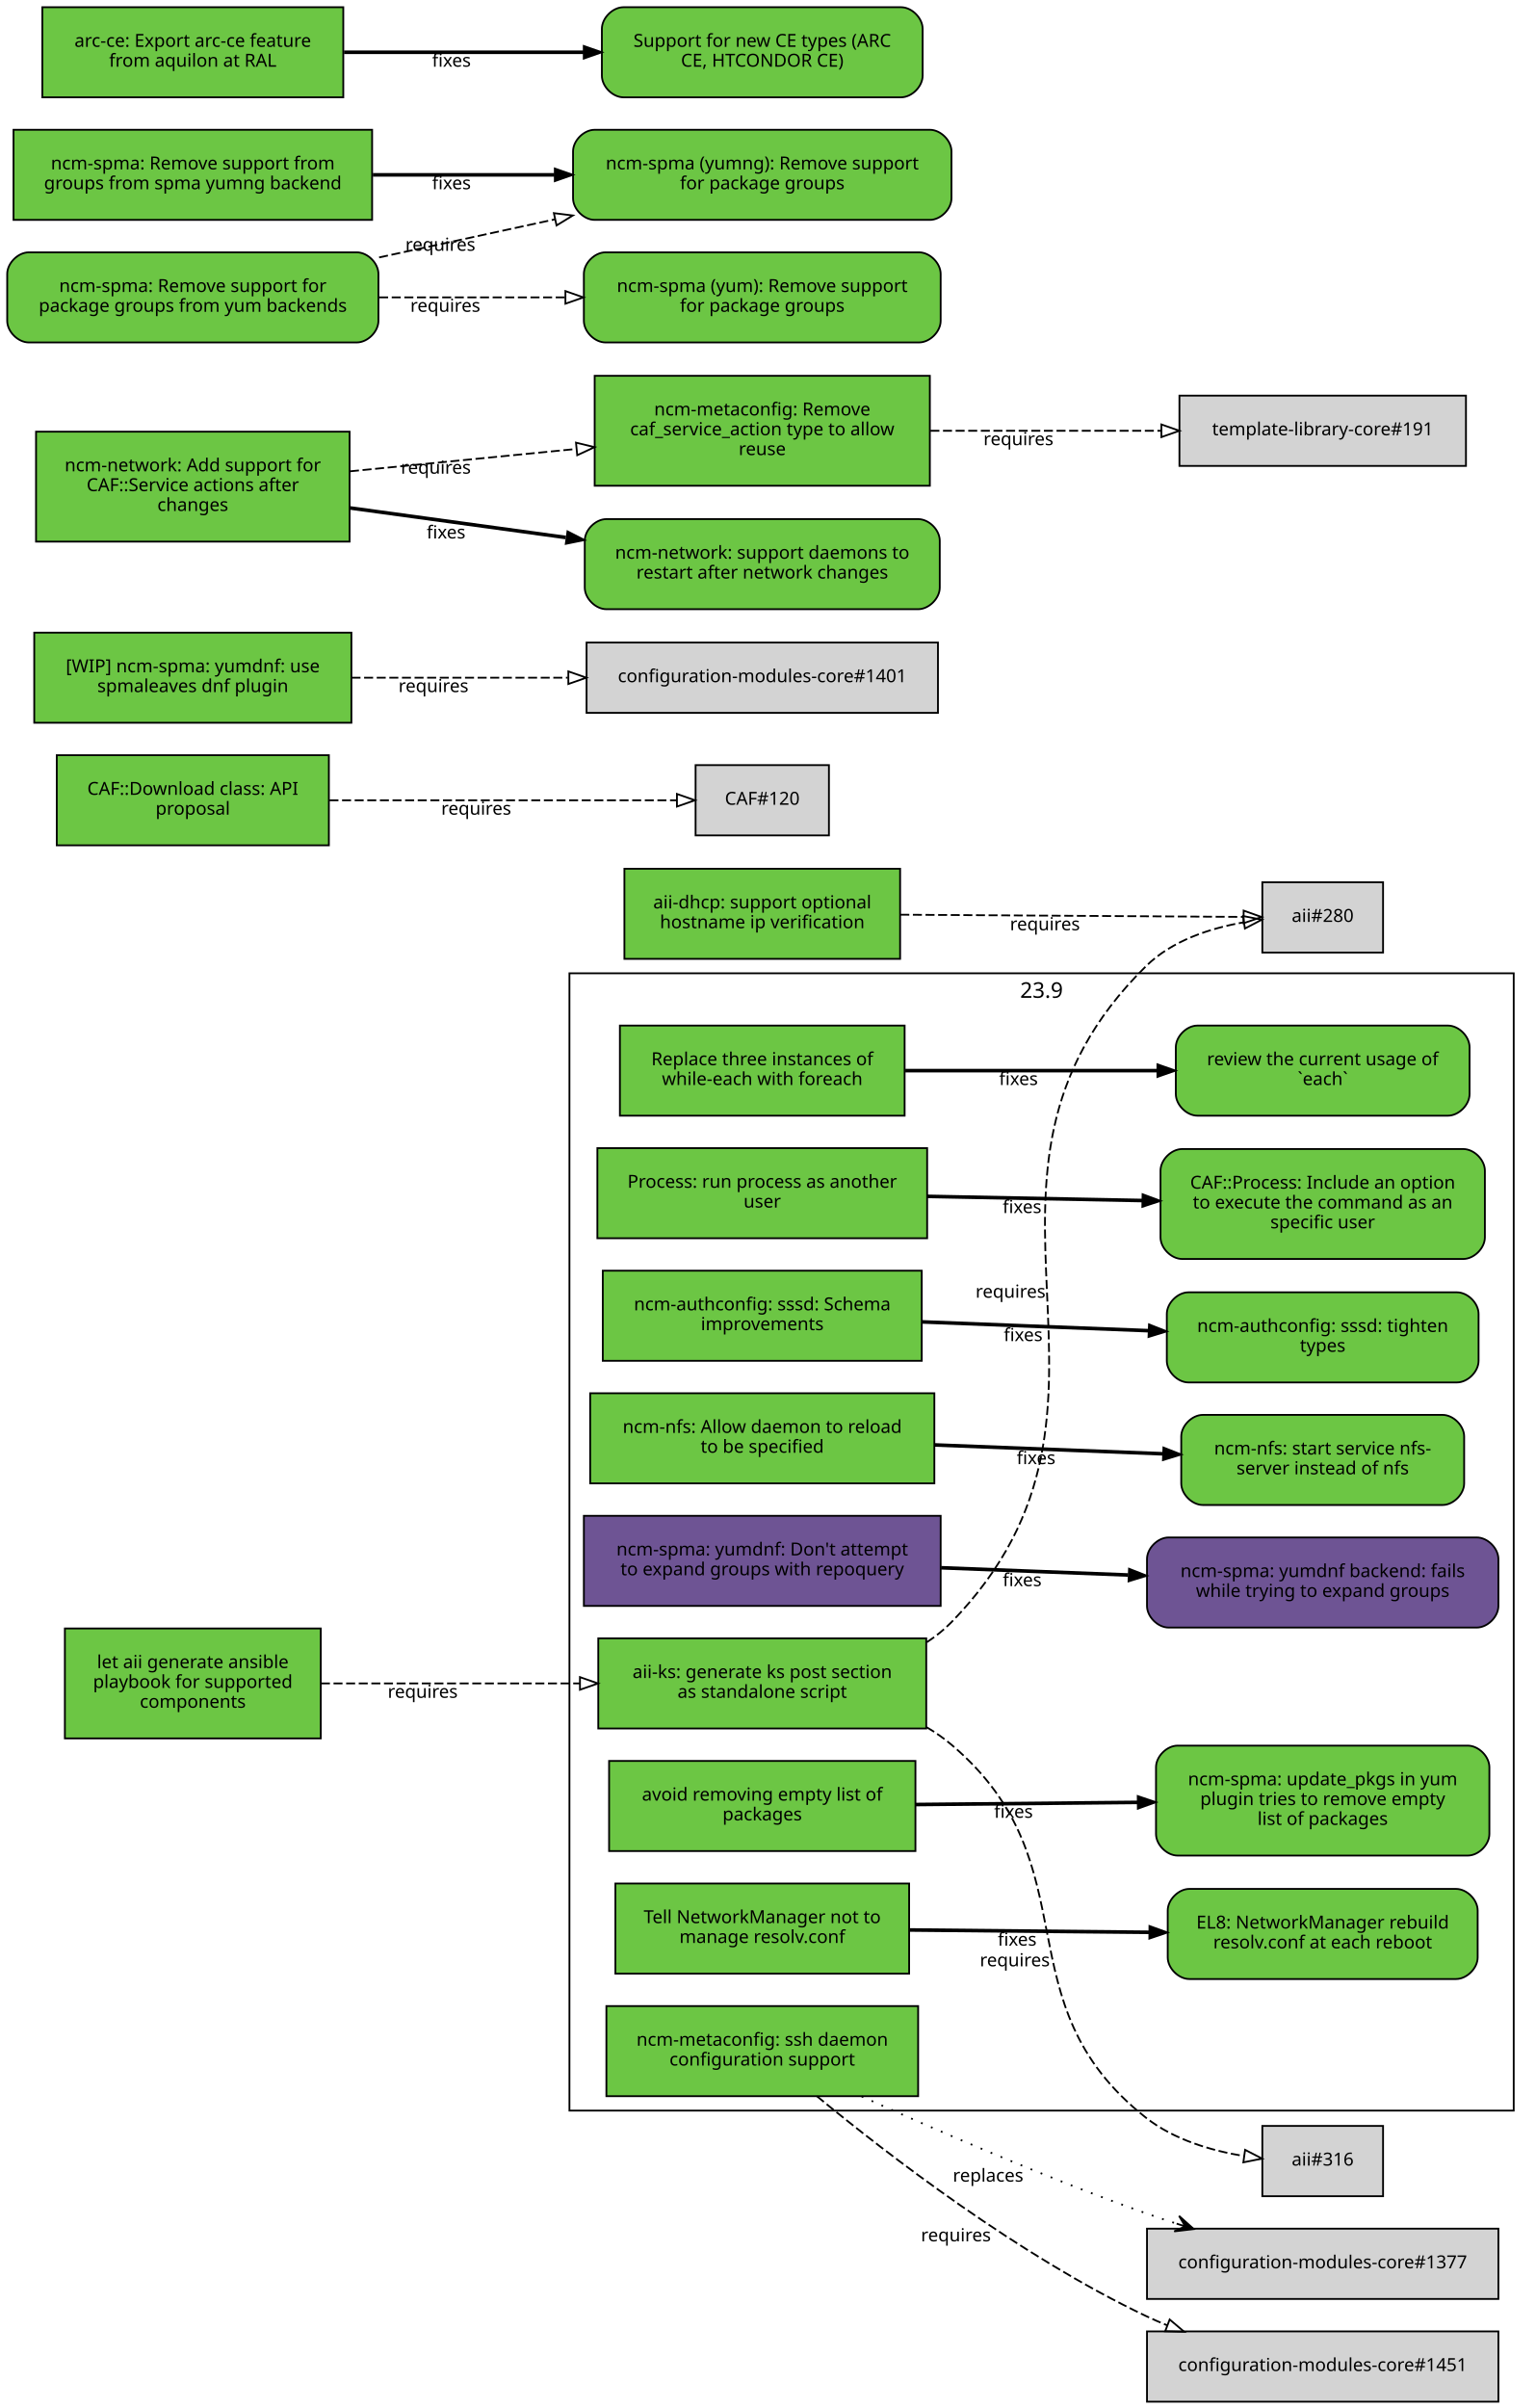
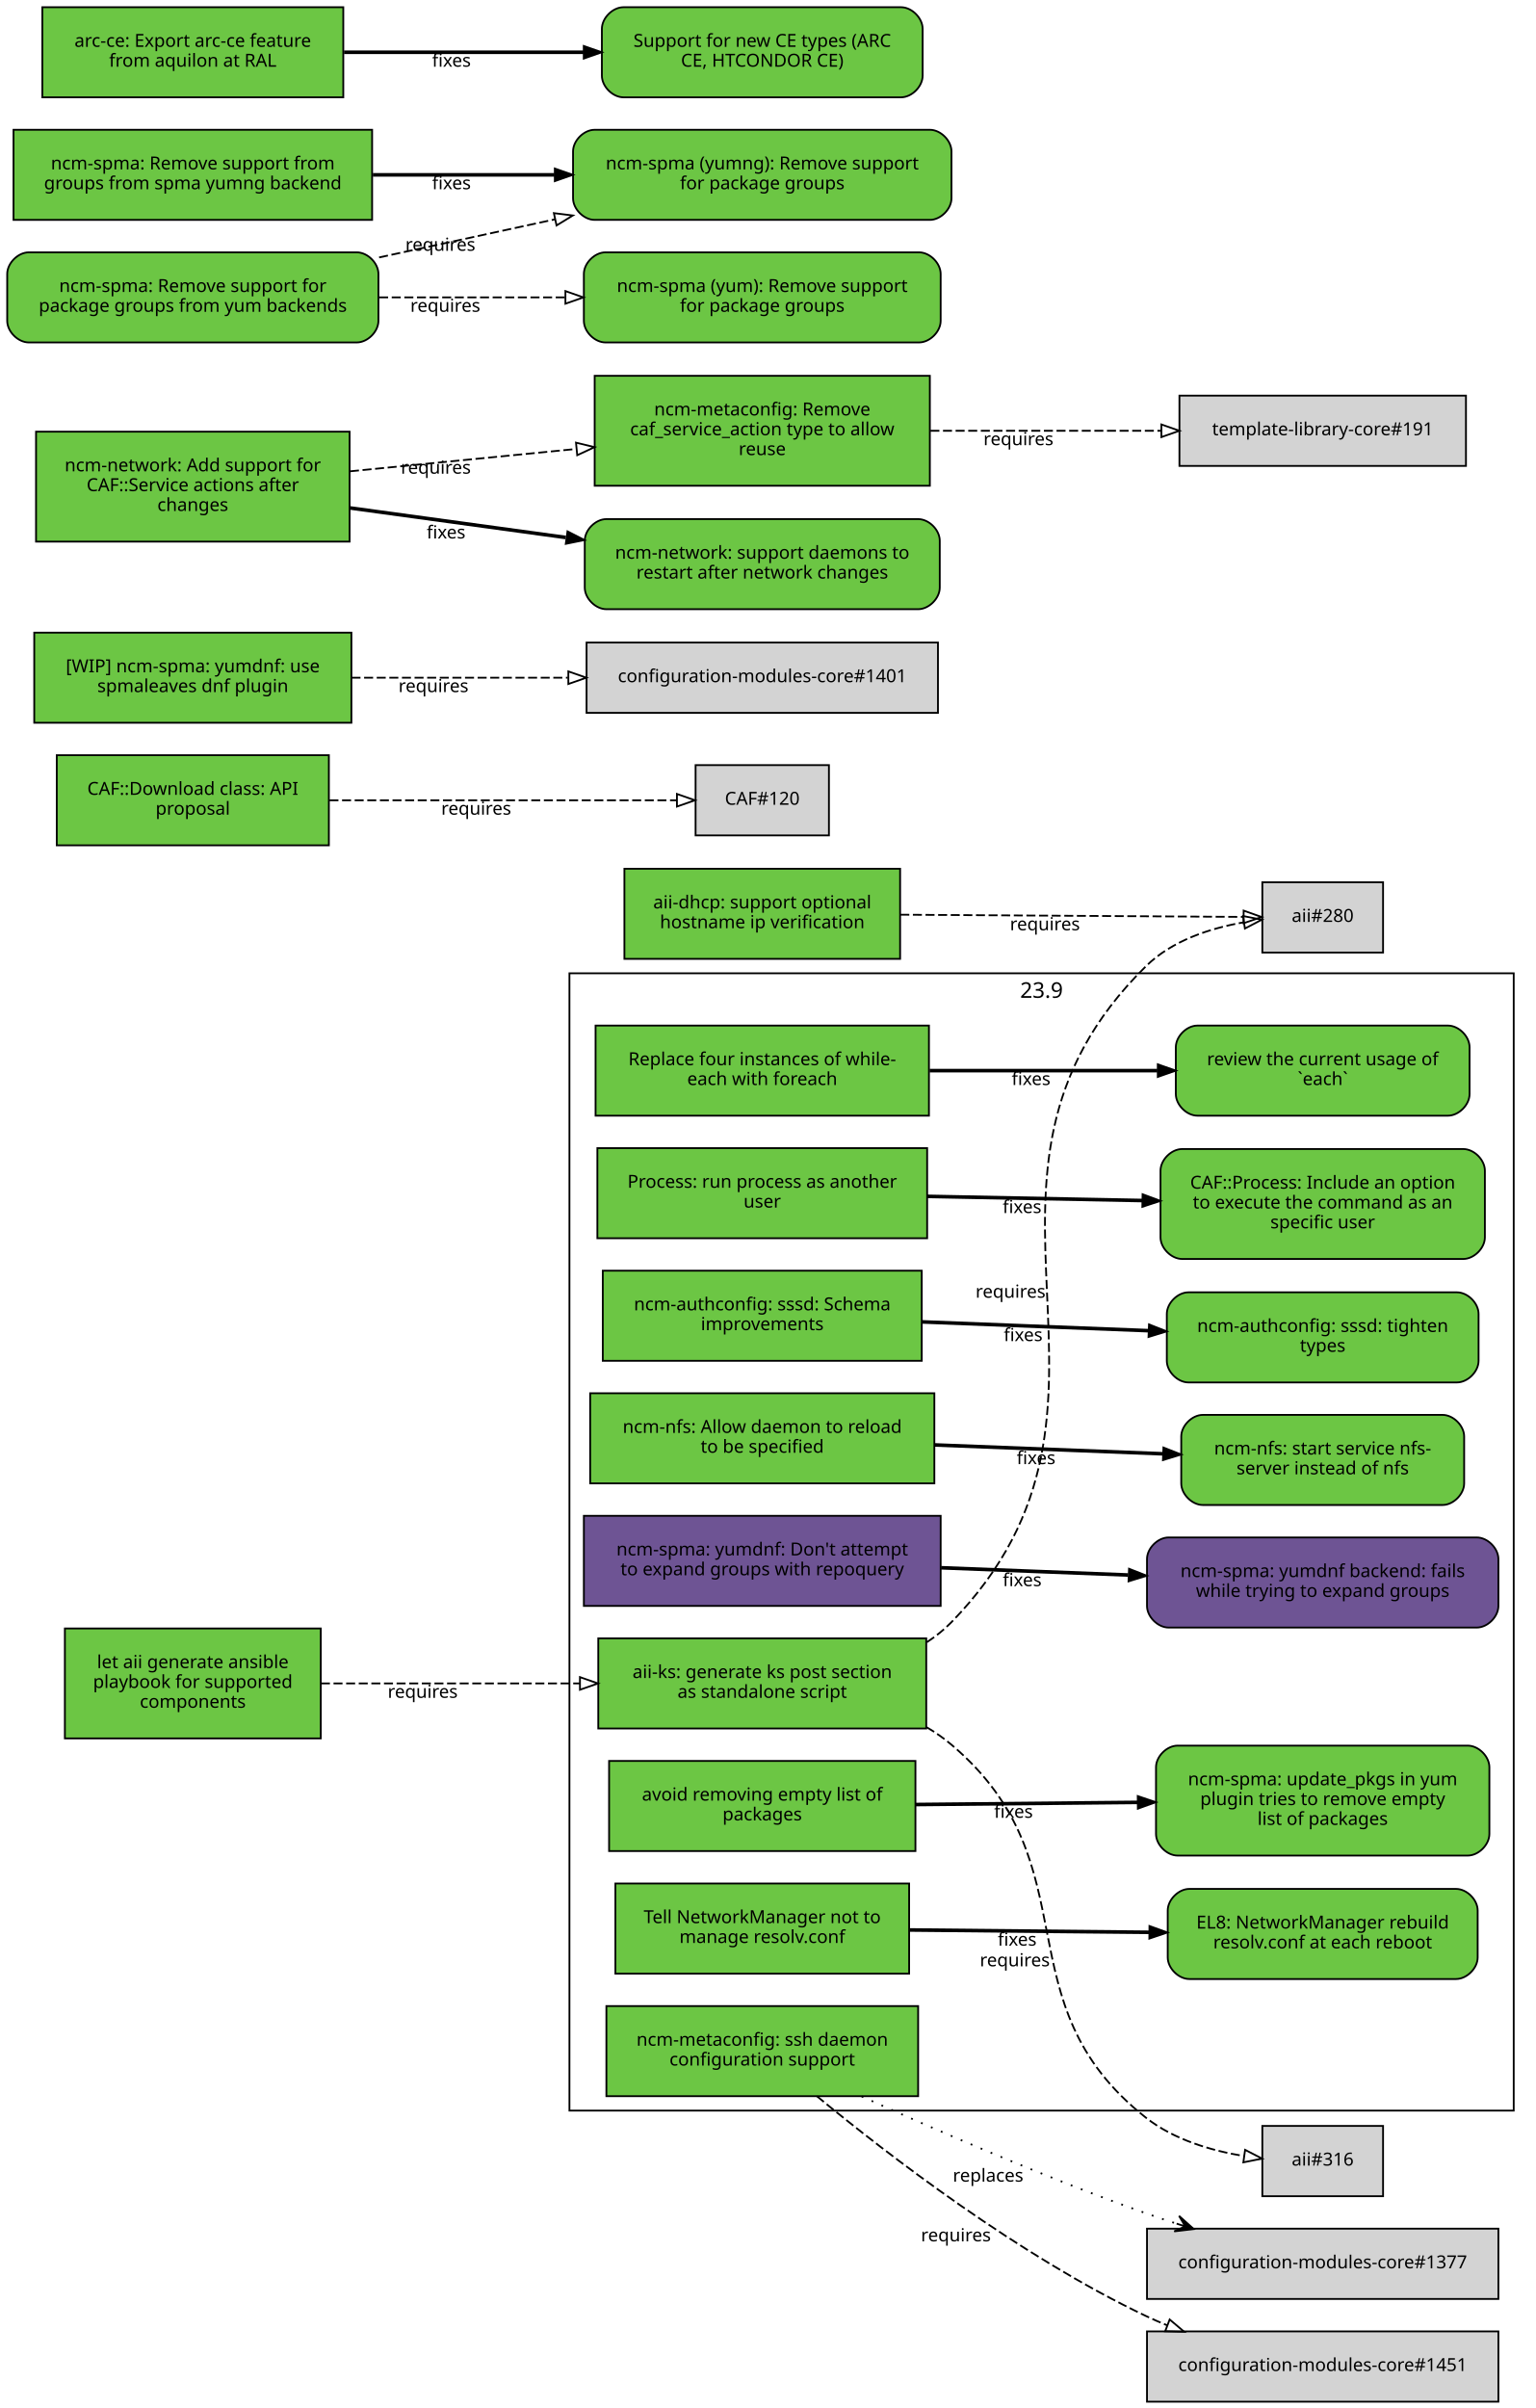
<svg xmlns="http://www.w3.org/2000/svg" xmlns:xlink="http://www.w3.org/1999/xlink" width="852pt" height="1336pt" viewBox="0.00 0.00 852.00 1336.00">
  <g id="graph0" class="graph" transform="scale(1 1) rotate(0) translate(4 1332)">
    <polygon fill="white" stroke="white" points="-4,5 -4,-1332 849,-1332 849,5 -4,5" />
    <g id="clust2" class="cluster">
      <polygon fill="none" stroke="black" points="312,-161 312,-792 836,-792 836,-161 312,-161" />
      <text text-anchor="middle" x="574" y="-778.4" font-family="Sans" font-size="12.00">23.9</text>
    </g>
    <g id="node1" class="node">
      <g id="a_node1">
        <a xlink:href="https://github.com/quattor/aii/pull/328" xlink:title="aii#328 (pull-request)" target="_parent">
          <polygon fill="#6cc644" stroke="black" points="510,-423 328,-423 328,-373 510,-373 510,-423" />
          <text text-anchor="middle" x="419" y="-401" font-family="Sans" font-size="10.00">aii-ks: generate ks post section</text>
          <text text-anchor="middle" x="419" y="-390" font-family="Sans" font-size="10.00">as standalone script</text>
        </a>
      </g>
    </g>
    <g id="node2" class="node">
      <polygon fill="lightgrey" stroke="black" points="763.5,-842.5 696.5,-842.5 696.5,-803.5 763.5,-803.5 763.5,-842.5" />
      <text text-anchor="middle" x="730" y="-820.5" font-family="Sans" font-size="10.00">aii#280</text>
    </g>
    <g id="edge1" class="edge">
      <path fill="none" stroke="black" stroke-dasharray="5,2" d="M510.278,-420.843C515.257,-424.082 519.894,-427.779 524,-432 641.669,-552.955 511.67,-677.692 632,-796 646.37,-810.128 667.468,-817.007 686.32,-820.301" />
      <polygon fill="none" stroke="black" points="685.814,-823.764 696.216,-821.751 686.829,-816.838 685.814,-823.764" />
      <text text-anchor="middle" x="556.778" y="-612.003" font-family="Sans" font-size="10.00">requires</text>
    </g>
    <g id="node3" class="node">
      <polygon fill="lightgrey" stroke="black" points="763.5,-152.5 696.5,-152.5 696.5,-113.5 763.5,-113.5 763.5,-152.5" />
      <text text-anchor="middle" x="730" y="-130.5" font-family="Sans" font-size="10.00">aii#316</text>
    </g>
    <g id="edge2" class="edge">
      <path fill="none" stroke="black" stroke-dasharray="5,2" d="M510.135,-373.758C515.054,-370.862 519.725,-367.623 524,-364 603.17,-296.917 550.421,-221.132 632,-157 647.348,-144.934 667.948,-138.839 686.216,-135.796" />
      <polygon fill="none" stroke="black" points="686.945,-139.228 696.359,-134.368 685.969,-132.296 686.945,-139.228" />
      <text text-anchor="middle" x="559.16" y="-241.05" font-family="Sans" font-size="10.00">requires</text>
    </g>
    <g id="node4" class="node">
      <g id="a_node4">
        <a xlink:href="https://github.com/quattor/aii/pull/331" xlink:title="aii#331 (pull-request)" target="_parent">
          <polygon fill="#6cc644" stroke="black" points="174,-428.5 32,-428.5 32,-367.5 174,-367.5 174,-428.5" />
          <text text-anchor="middle" x="103" y="-406.5" font-family="Sans" font-size="10.00">let aii generate ansible</text>
          <text text-anchor="middle" x="103" y="-395.5" font-family="Sans" font-size="10.00">playbook for supported</text>
          <text text-anchor="middle" x="103" y="-384.5" font-family="Sans" font-size="10.00">components</text>
        </a>
      </g>
    </g>
    <g id="edge3" class="edge">
      <path fill="none" stroke="black" stroke-dasharray="5,2" d="M174.077,-398C216.343,-398 270.883,-398 317.668,-398" />
      <polygon fill="none" stroke="black" points="317.834,-401.5 327.834,-398 317.834,-394.5 317.834,-401.5" />
      <text text-anchor="middle" x="230.574" y="-390" font-family="Sans" font-size="10.00">requires</text>
    </g>
    <g id="node5" class="node">
      <g id="a_node5">
        <a xlink:href="https://github.com/quattor/aii/pull/299" xlink:title="aii#299 (pull-request)" target="_parent">
          <polygon fill="#6cc644" stroke="black" points="495.5,-850 342.5,-850 342.5,-800 495.5,-800 495.5,-850" />
          <text text-anchor="middle" x="419" y="-828" font-family="Sans" font-size="10.00">aii-dhcp: support optional</text>
          <text text-anchor="middle" x="419" y="-817" font-family="Sans" font-size="10.00">hostname ip verification</text>
        </a>
      </g>
    </g>
    <g id="edge4" class="edge">
      <path fill="none" stroke="black" stroke-dasharray="5,2" d="M495.59,-824.511C555.348,-824.124 636.634,-823.598 685.823,-823.279" />
      <polygon fill="none" stroke="black" points="686.134,-826.778 696.111,-823.213 686.089,-819.778 686.134,-826.778" />
      <text text-anchor="middle" x="575.863" y="-815.862" font-family="Sans" font-size="10.00">requires</text>
    </g>
    <g id="node6" class="node">
      <g id="a_node6">
        <a xlink:href="https://github.com/quattor/CAF/pull/277" xlink:title="CAF#277 (pull-request)" target="_parent">
-           <polygon fill="#6cc644" stroke="black" points="498,-763 340,-763 340,-713 498,-713 498,-763" />
-           <text text-anchor="middle" x="419" y="-741" font-family="Sans" font-size="10.00">Replace three instances of</text>
-           <text text-anchor="middle" x="419" y="-730" font-family="Sans" font-size="10.00">while-each with foreach</text>
+           <polygon fill="#6cc644" stroke="black" points="511.5,-763 326.5,-763 326.5,-713 511.5,-713 511.5,-763" />
+           <text text-anchor="middle" x="419" y="-741" font-family="Sans" font-size="10.00">Replace four instances of while-</text>
+           <text text-anchor="middle" x="419" y="-730" font-family="Sans" font-size="10.00">each with foreach</text>
        </a>
      </g>
    </g>
    <g id="node7" class="node">
      <g id="a_node7">
        <a xlink:href="https://github.com/quattor/CAF/issues/109" xlink:title="CAF#109 (issue)" target="_parent">
          <path fill="#6cc644" stroke="black" d="M799.5,-763C799.5,-763 660.5,-763 660.5,-763 654.5,-763 648.5,-757 648.5,-751 648.5,-751 648.5,-725 648.5,-725 648.5,-719 654.5,-713 660.5,-713 660.5,-713 799.5,-713 799.5,-713 805.5,-713 811.5,-719 811.5,-725 811.5,-725 811.5,-751 811.5,-751 811.5,-757 805.5,-763 799.5,-763" />
          <text text-anchor="middle" x="730" y="-741" font-family="Sans" font-size="10.00">review the current usage of</text>
          <text text-anchor="middle" x="730" y="-730" font-family="Sans" font-size="10.00">`each`</text>
        </a>
      </g>
    </g>
    <g id="edge5" class="edge">
-       <path fill="none" stroke="black" stroke-width="2" d="M498.373,-738C540.921,-738 593.737,-738 638.086,-738" />
-       <polygon fill="black" stroke="black" points="638.286,-741.5 648.286,-738 638.286,-734.5 638.286,-741.5" />
-       <text text-anchor="middle" x="561.197" y="-730" font-family="Sans" font-size="10.00">fixes</text>
+       <path fill="none" stroke="black" stroke-width="2" d="M511.874,-738C551.805,-738 598.455,-738 638.258,-738" />
+       <polygon fill="black" stroke="black" points="638.488,-741.5 648.488,-738 638.488,-734.5 638.488,-741.5" />
+       <text text-anchor="middle" x="568.182" y="-730" font-family="Sans" font-size="10.00">fixes</text>
    </g>
    <g id="node8" class="node">
      <g id="a_node8">
        <a xlink:href="https://github.com/quattor/CAF/pull/257" xlink:title="CAF#257 (pull-request)" target="_parent">
          <polygon fill="#6cc644" stroke="black" points="510.5,-695 327.5,-695 327.5,-645 510.5,-645 510.5,-695" />
          <text text-anchor="middle" x="419" y="-673" font-family="Sans" font-size="10.00">Process: run process as another</text>
          <text text-anchor="middle" x="419" y="-662" font-family="Sans" font-size="10.00">user</text>
        </a>
      </g>
    </g>
    <g id="node9" class="node">
      <g id="a_node9">
        <a xlink:href="https://github.com/quattor/CAF/issues/253" xlink:title="CAF#253 (issue)" target="_parent">
          <path fill="#6cc644" stroke="black" d="M808,-694.5C808,-694.5 652,-694.5 652,-694.5 646,-694.5 640,-688.5 640,-682.5 640,-682.5 640,-645.5 640,-645.5 640,-639.5 646,-633.5 652,-633.5 652,-633.5 808,-633.5 808,-633.5 814,-633.5 820,-639.5 820,-645.5 820,-645.5 820,-682.5 820,-682.5 820,-688.5 814,-694.5 808,-694.5" />
          <text text-anchor="middle" x="730" y="-672.5" font-family="Sans" font-size="10.00">CAF::Process: Include an option</text>
          <text text-anchor="middle" x="730" y="-661.5" font-family="Sans" font-size="10.00">to execute the command as an</text>
          <text text-anchor="middle" x="730" y="-650.5" font-family="Sans" font-size="10.00">specific user</text>
        </a>
      </g>
    </g>
    <g id="edge6" class="edge">
      <path fill="none" stroke="black" stroke-width="2" d="M510.622,-668.24C548.057,-667.513 591.565,-666.669 629.848,-665.925" />
      <polygon fill="black" stroke="black" points="630.048,-669.422 639.978,-665.729 629.912,-662.423 630.048,-669.422" />
      <text text-anchor="middle" x="563.163" y="-658.987" font-family="Sans" font-size="10.00">fixes</text>
    </g>
    <g id="node10" class="node">
      <g id="a_node10">
        <a xlink:href="https://github.com/quattor/CAF/pull/110" xlink:title="CAF#110 (pull-request)" target="_parent">
          <polygon fill="#6cc644" stroke="black" points="178.5,-913 27.5,-913 27.5,-863 178.5,-863 178.5,-913" />
          <text text-anchor="middle" x="103" y="-891" font-family="Sans" font-size="10.00">CAF::Download class: API</text>
          <text text-anchor="middle" x="103" y="-880" font-family="Sans" font-size="10.00">proposal</text>
        </a>
      </g>
    </g>
    <g id="node11" class="node">
      <polygon fill="lightgrey" stroke="black" points="456,-907.5 382,-907.5 382,-868.5 456,-868.5 456,-907.5" />
      <text text-anchor="middle" x="419" y="-885.5" font-family="Sans" font-size="10.00">CAF#120</text>
    </g>
    <g id="edge7" class="edge">
      <path fill="none" stroke="black" stroke-dasharray="5,2" d="M178.812,-888C238.718,-888 320.856,-888 371.623,-888" />
      <polygon fill="none" stroke="black" points="371.651,-891.5 381.651,-888 371.651,-884.5 371.651,-891.5" />
      <text text-anchor="middle" x="260.255" y="-880" font-family="Sans" font-size="10.00">requires</text>
    </g>
    <g id="node12" class="node">
      <g id="a_node12">
        <a xlink:href="https://github.com/quattor/configuration-modules-core/pull/1622" xlink:title="configuration-modules-core#1622 (pull-request)" target="_parent">
          <polygon fill="#6cc644" stroke="black" points="507.5,-627 330.5,-627 330.5,-577 507.5,-577 507.5,-627" />
          <text text-anchor="middle" x="419" y="-605" font-family="Sans" font-size="10.00">ncm-authconfig: sssd: Schema</text>
          <text text-anchor="middle" x="419" y="-594" font-family="Sans" font-size="10.00">improvements</text>
        </a>
      </g>
    </g>
    <g id="node13" class="node">
      <g id="a_node13">
        <a xlink:href="https://github.com/quattor/configuration-modules-core/issues/1471" xlink:title="configuration-modules-core#1471 (issue)" target="_parent">
          <path fill="#6cc644" stroke="black" d="M804.5,-615C804.5,-615 655.5,-615 655.5,-615 649.5,-615 643.5,-609 643.5,-603 643.5,-603 643.5,-577 643.5,-577 643.5,-571 649.5,-565 655.5,-565 655.5,-565 804.5,-565 804.5,-565 810.5,-565 816.5,-571 816.5,-577 816.5,-577 816.5,-603 816.5,-603 816.5,-609 810.5,-615 804.5,-615" />
          <text text-anchor="middle" x="730" y="-593" font-family="Sans" font-size="10.00">ncm-authconfig: sssd: tighten</text>
          <text text-anchor="middle" x="730" y="-582" font-family="Sans" font-size="10.00">types</text>
        </a>
      </g>
    </g>
    <g id="edge8" class="edge">
      <path fill="none" stroke="black" stroke-width="2" d="M507.72,-598.593C546.95,-597.07 593.293,-595.27 633.406,-593.712" />
      <polygon fill="black" stroke="black" points="633.605,-597.207 643.462,-593.322 633.333,-590.213 633.605,-597.207" />
      <text text-anchor="middle" x="563.777" y="-587.95" font-family="Sans" font-size="10.00">fixes</text>
    </g>
    <g id="node14" class="node">
      <g id="a_node14">
        <a xlink:href="https://github.com/quattor/configuration-modules-core/pull/1621" xlink:title="configuration-modules-core#1621 (pull-request)" target="_parent">
          <polygon fill="#6cc644" stroke="black" points="514.5,-559 323.5,-559 323.5,-509 514.5,-509 514.5,-559" />
          <text text-anchor="middle" x="419" y="-537" font-family="Sans" font-size="10.00">ncm-nfs: Allow daemon to reload</text>
          <text text-anchor="middle" x="419" y="-526" font-family="Sans" font-size="10.00">to be specified</text>
        </a>
      </g>
    </g>
    <g id="node15" class="node">
      <g id="a_node15">
        <a xlink:href="https://github.com/quattor/configuration-modules-core/issues/1618" xlink:title="configuration-modules-core#1618 (issue)" target="_parent">
          <path fill="#6cc644" stroke="black" d="M796.5,-547C796.5,-547 663.5,-547 663.5,-547 657.5,-547 651.5,-541 651.5,-535 651.5,-535 651.5,-509 651.5,-509 651.5,-503 657.5,-497 663.5,-497 663.5,-497 796.5,-497 796.5,-497 802.5,-497 808.5,-503 808.5,-509 808.5,-509 808.5,-535 808.5,-535 808.5,-541 802.5,-547 796.5,-547" />
          <text text-anchor="middle" x="730" y="-525" font-family="Sans" font-size="10.00">ncm-nfs: start service nfs-</text>
          <text text-anchor="middle" x="730" y="-514" font-family="Sans" font-size="10.00">server instead of nfs</text>
        </a>
      </g>
    </g>
    <g id="edge9" class="edge">
      <path fill="none" stroke="black" stroke-width="2" d="M514.81,-530.318C555.12,-528.753 601.837,-526.938 641.334,-525.404" />
      <polygon fill="black" stroke="black" points="641.619,-528.896 651.476,-525.011 641.347,-521.901 641.619,-528.896" />
      <text text-anchor="middle" x="570.943" y="-519.672" font-family="Sans" font-size="10.00">fixes</text>
    </g>
    <g id="node16" class="node">
      <g id="a_node16">
        <a xlink:href="https://github.com/quattor/configuration-modules-core/pull/1620" xlink:title="configuration-modules-core#1620 (pull-request)" target="_parent">
          <polygon fill="#6e5494" stroke="black" points="518,-491 320,-491 320,-441 518,-441 518,-491" />
          <text text-anchor="middle" x="419" y="-469" font-family="Sans" font-size="10.00">ncm-spma: yumdnf: Don't attempt</text>
          <text text-anchor="middle" x="419" y="-458" font-family="Sans" font-size="10.00">to expand groups with repoquery</text>
        </a>
      </g>
    </g>
    <g id="node17" class="node">
      <g id="a_node17">
        <a xlink:href="https://github.com/quattor/configuration-modules-core/issues/1524" xlink:title="configuration-modules-core#1524 (issue)" target="_parent">
          <path fill="#6e5494" stroke="black" d="M815.5,-479C815.5,-479 644.5,-479 644.5,-479 638.5,-479 632.5,-473 632.5,-467 632.5,-467 632.5,-441 632.5,-441 632.5,-435 638.5,-429 644.5,-429 644.5,-429 815.5,-429 815.5,-429 821.5,-429 827.5,-435 827.5,-441 827.5,-441 827.5,-467 827.5,-467 827.5,-473 821.5,-479 815.5,-479" />
          <text text-anchor="middle" x="730" y="-457" font-family="Sans" font-size="10.00">ncm-spma: yumdnf backend: fails</text>
          <text text-anchor="middle" x="730" y="-446" font-family="Sans" font-size="10.00">while trying to expand groups</text>
        </a>
      </g>
    </g>
    <g id="edge10" class="edge">
      <path fill="none" stroke="black" stroke-width="2" d="M518.194,-462.187C551.265,-460.902 588.324,-459.463 622.037,-458.154" />
      <polygon fill="black" stroke="black" points="622.527,-461.638 632.384,-457.752 622.255,-454.643 622.527,-461.638" />
      <text text-anchor="middle" x="563.243" y="-451.971" font-family="Sans" font-size="10.00">fixes</text>
    </g>
    <g id="node18" class="node">
      <g id="a_node18">
        <a xlink:href="https://github.com/quattor/configuration-modules-core/pull/1554" xlink:title="configuration-modules-core#1554 (pull-request)" target="_parent">
          <polygon fill="#6cc644" stroke="black" points="504,-355 334,-355 334,-305 504,-305 504,-355" />
          <text text-anchor="middle" x="419" y="-333" font-family="Sans" font-size="10.00">avoid removing empty list of</text>
          <text text-anchor="middle" x="419" y="-322" font-family="Sans" font-size="10.00">packages</text>
        </a>
      </g>
    </g>
    <g id="node19" class="node">
      <g id="a_node19">
        <a xlink:href="https://github.com/quattor/configuration-modules-core/issues/1553" xlink:title="configuration-modules-core#1553 (issue)" target="_parent">
          <path fill="#6cc644" stroke="black" d="M810.5,-363.5C810.5,-363.5 649.5,-363.5 649.5,-363.5 643.5,-363.5 637.5,-357.5 637.5,-351.5 637.5,-351.5 637.5,-314.5 637.5,-314.5 637.5,-308.5 643.5,-302.5 649.5,-302.5 649.5,-302.5 810.5,-302.5 810.5,-302.5 816.5,-302.5 822.5,-308.5 822.5,-314.5 822.5,-314.5 822.5,-351.5 822.5,-351.5 822.5,-357.5 816.5,-363.5 810.5,-363.5" />
          <text text-anchor="middle" x="730" y="-341.5" font-family="Sans" font-size="10.00">ncm-spma: update_pkgs in yum</text>
          <text text-anchor="middle" x="730" y="-330.5" font-family="Sans" font-size="10.00">plugin tries to remove empty</text>
          <text text-anchor="middle" x="730" y="-319.5" font-family="Sans" font-size="10.00">list of packages</text>
        </a>
      </g>
    </g>
    <g id="edge11" class="edge">
      <path fill="none" stroke="black" stroke-width="2" d="M504.027,-330.816C542.085,-331.185 587.403,-331.625 627.358,-332.013" />
      <polygon fill="black" stroke="black" points="627.36,-335.513 637.393,-332.111 627.428,-328.514 627.36,-335.513" />
      <text text-anchor="middle" x="558.42" y="-323.46" font-family="Sans" font-size="10.00">fixes</text>
    </g>
    <g id="node20" class="node">
      <g id="a_node20">
        <a xlink:href="https://github.com/quattor/configuration-modules-core/pull/1452" xlink:title="configuration-modules-core#1452 (pull-request)" target="_parent">
          <polygon fill="#6cc644" stroke="black" points="505.5,-219 332.5,-219 332.5,-169 505.5,-169 505.5,-219" />
          <text text-anchor="middle" x="419" y="-197" font-family="Sans" font-size="10.00">ncm-metaconfig: ssh daemon</text>
          <text text-anchor="middle" x="419" y="-186" font-family="Sans" font-size="10.00">configuration support</text>
        </a>
      </g>
    </g>
    <g id="node21" class="node">
      <polygon fill="lightgrey" stroke="black" points="827.5,-95.5 632.5,-95.5 632.5,-56.5 827.5,-56.5 827.5,-95.5" />
      <text text-anchor="middle" x="730" y="-73.5" font-family="Sans" font-size="10.00">configuration-modules-core#1377</text>
    </g>
    <g id="edge12" class="edge">
      <path fill="none" stroke="black" stroke-dasharray="1,5" d="M474.192,-168.856C516.608,-149.699 577.365,-123.403 632,-104 637.449,-102.065 643.105,-100.163 648.824,-98.319" />
      <polygon fill="black" stroke="black" points="658.482,-95.273 650.298,-102.573 653.713,-96.777 648.945,-98.281 648.945,-98.281 648.945,-98.281 653.713,-96.777 647.591,-93.989 658.482,-95.273 658.482,-95.273" />
      <text text-anchor="middle" x="544.326" y="-121.588" font-family="Sans" font-size="10.00">replaces</text>
    </g>
    <g id="node22" class="node">
      <polygon fill="lightgrey" stroke="black" points="827.5,-38.5 632.5,-38.5 632.5,0.5 827.5,0.5 827.5,-38.5" />
      <text text-anchor="middle" x="730" y="-16.5" font-family="Sans" font-size="10.00">configuration-modules-core#1451</text>
    </g>
    <g id="edge13" class="edge">
      <path fill="none" stroke="black" stroke-dasharray="5,2" d="M449.316,-168.99C488.552,-136.661 561.411,-80.547 632,-47 635.785,-45.201 639.708,-43.495 643.712,-41.878" />
      <polygon fill="none" stroke="black" points="645.076,-45.104 653.172,-38.269 642.581,-38.563 645.076,-45.104" />
      <text text-anchor="middle" x="526.474" y="-88.47" font-family="Sans" font-size="10.00">requires</text>
    </g>
    <g id="node23" class="node">
      <g id="a_node23">
        <a xlink:href="https://github.com/quattor/configuration-modules-core/pull/1507" xlink:title="configuration-modules-core#1507 (pull-request)" target="_parent">
          <polygon fill="#6cc644" stroke="black" points="191,-981 15,-981 15,-931 191,-931 191,-981" />
          <text text-anchor="middle" x="103" y="-959" font-family="Sans" font-size="10.00">[WIP] ncm-spma: yumdnf: use</text>
          <text text-anchor="middle" x="103" y="-948" font-family="Sans" font-size="10.00">spmaleaves dnf plugin</text>
        </a>
      </g>
    </g>
    <g id="node24" class="node">
      <polygon fill="lightgrey" stroke="black" points="516.5,-975.5 321.5,-975.5 321.5,-936.5 516.5,-936.5 516.5,-975.5" />
      <text text-anchor="middle" x="419" y="-953.5" font-family="Sans" font-size="10.00">configuration-modules-core#1401</text>
    </g>
    <g id="edge14" class="edge">
      <path fill="none" stroke="black" stroke-dasharray="5,2" d="M191.05,-956C228.203,-956 271.927,-956 311.027,-956" />
      <polygon fill="none" stroke="black" points="311.391,-959.5 321.391,-956 311.391,-952.5 311.391,-959.5" />
      <text text-anchor="middle" x="236.549" y="-948" font-family="Sans" font-size="10.00">requires</text>
    </g>
    <g id="node25" class="node">
      <g id="a_node25">
        <a xlink:href="https://github.com/quattor/configuration-modules-core/pull/1336" xlink:title="configuration-modules-core#1336 (pull-request)" target="_parent">
          <polygon fill="#6cc644" stroke="black" points="190,-1092.5 16,-1092.5 16,-1031.5 190,-1031.5 190,-1092.5" />
          <text text-anchor="middle" x="103" y="-1070.5" font-family="Sans" font-size="10.00">ncm-network: Add support for</text>
          <text text-anchor="middle" x="103" y="-1059.5" font-family="Sans" font-size="10.00">CAF::Service actions after</text>
          <text text-anchor="middle" x="103" y="-1048.5" font-family="Sans" font-size="10.00">changes</text>
        </a>
      </g>
    </g>
    <g id="node26" class="node">
      <g id="a_node26">
        <a xlink:href="https://github.com/quattor/configuration-modules-core/pull/1335" xlink:title="configuration-modules-core#1335 (pull-request)" target="_parent">
          <polygon fill="#6cc644" stroke="black" points="512,-1123.5 326,-1123.5 326,-1062.5 512,-1062.5 512,-1123.5" />
          <text text-anchor="middle" x="419" y="-1101.5" font-family="Sans" font-size="10.00">ncm-metaconfig: Remove</text>
          <text text-anchor="middle" x="419" y="-1090.5" font-family="Sans" font-size="10.00">caf_service_action type to allow</text>
          <text text-anchor="middle" x="419" y="-1079.5" font-family="Sans" font-size="10.00">reuse</text>
        </a>
      </g>
    </g>
    <g id="edge15" class="edge">
      <path fill="none" stroke="black" stroke-dasharray="5,2" d="M190.217,-1070.51C229.047,-1074.35 275.184,-1078.9 315.746,-1082.9" />
      <polygon fill="none" stroke="black" points="315.636,-1086.41 325.931,-1083.91 316.323,-1079.44 315.636,-1086.41" />
      <text text-anchor="middle" x="237.868" y="-1069.19" font-family="Sans" font-size="10.00">requires</text>
    </g>
    <g id="node27" class="node">
      <g id="a_node27">
        <a xlink:href="https://github.com/quattor/configuration-modules-core/issues/1071" xlink:title="configuration-modules-core#1071 (issue)" target="_parent">
          <path fill="#6cc644" stroke="black" d="M505.5,-1044C505.5,-1044 332.5,-1044 332.5,-1044 326.5,-1044 320.5,-1038 320.5,-1032 320.5,-1032 320.5,-1006 320.5,-1006 320.5,-1000 326.5,-994 332.5,-994 332.5,-994 505.5,-994 505.5,-994 511.5,-994 517.5,-1000 517.5,-1006 517.5,-1006 517.5,-1032 517.5,-1032 517.5,-1038 511.5,-1044 505.5,-1044" />
          <text text-anchor="middle" x="419" y="-1022" font-family="Sans" font-size="10.00">ncm-network: support daemons to</text>
          <text text-anchor="middle" x="419" y="-1011" font-family="Sans" font-size="10.00">restart after network changes</text>
        </a>
      </g>
    </g>
    <g id="edge16" class="edge">
      <path fill="none" stroke="black" stroke-width="2" d="M190.217,-1050.19C227.216,-1045.13 270.848,-1039.15 309.972,-1033.79" />
      <polygon fill="black" stroke="black" points="310.912,-1037.2 320.344,-1032.37 309.962,-1030.26 310.912,-1037.2" />
      <text text-anchor="middle" x="243.527" y="-1033.25" font-family="Sans" font-size="10.00">fixes</text>
    </g>
    <g id="node28" class="node">
      <polygon fill="lightgrey" stroke="black" points="809.5,-1112.5 650.5,-1112.5 650.5,-1073.5 809.5,-1073.5 809.5,-1112.5" />
      <text text-anchor="middle" x="730" y="-1090.5" font-family="Sans" font-size="10.00">template-library-core#191</text>
    </g>
    <g id="edge17" class="edge">
      <path fill="none" stroke="black" stroke-dasharray="5,2" d="M512.292,-1093C552.867,-1093 600.315,-1093 640.452,-1093" />
      <polygon fill="none" stroke="black" points="640.491,-1096.5 650.491,-1093 640.49,-1089.5 640.491,-1096.5" />
      <text text-anchor="middle" x="561.165" y="-1085" font-family="Sans" font-size="10.00">requires</text>
    </g>
    <g id="node29" class="node">
      <g id="a_node29">
        <a xlink:href="https://github.com/quattor/configuration-modules-core/pull/1148" xlink:title="configuration-modules-core#1148 (pull-request)" target="_parent">
          <polygon fill="#6cc644" stroke="black" points="202.5,-1260 3.5,-1260 3.5,-1210 202.5,-1210 202.5,-1260" />
          <text text-anchor="middle" x="103" y="-1238" font-family="Sans" font-size="10.00">ncm-spma: Remove support from</text>
          <text text-anchor="middle" x="103" y="-1227" font-family="Sans" font-size="10.00">groups from spma yumng backend</text>
        </a>
      </g>
    </g>
    <g id="node30" class="node">
      <g id="a_node30">
        <a xlink:href="https://github.com/quattor/configuration-modules-core/issues/952" xlink:title="configuration-modules-core#952 (issue)" target="_parent">
          <path fill="#6cc644" stroke="black" d="M512,-1260C512,-1260 326,-1260 326,-1260 320,-1260 314,-1254 314,-1248 314,-1248 314,-1222 314,-1222 314,-1216 320,-1210 326,-1210 326,-1210 512,-1210 512,-1210 518,-1210 524,-1216 524,-1222 524,-1222 524,-1248 524,-1248 524,-1254 518,-1260 512,-1260" />
          <text text-anchor="middle" x="419" y="-1238" font-family="Sans" font-size="10.00">ncm-spma (yumng): Remove support</text>
          <text text-anchor="middle" x="419" y="-1227" font-family="Sans" font-size="10.00">for package groups</text>
        </a>
      </g>
    </g>
    <g id="edge18" class="edge">
      <path fill="none" stroke="black" stroke-width="2" d="M202.921,-1235C234.933,-1235 270.695,-1235 303.726,-1235" />
      <polygon fill="black" stroke="black" points="303.883,-1238.5 313.883,-1235 303.882,-1231.5 303.883,-1238.5" />
      <text text-anchor="middle" x="246.546" y="-1227" font-family="Sans" font-size="10.00">fixes</text>
    </g>
    <g id="node31" class="node">
      <g id="a_node31">
        <a xlink:href="https://github.com/quattor/configuration-modules-core/issues/950" xlink:title="configuration-modules-core#950 (issue)" target="_parent">
          <path fill="#6cc644" stroke="black" d="M194,-1192C194,-1192 12,-1192 12,-1192 6,-1192 0,-1186 0,-1180 0,-1180 0,-1154 0,-1154 0,-1148 6,-1142 12,-1142 12,-1142 194,-1142 194,-1142 200,-1142 206,-1148 206,-1154 206,-1154 206,-1180 206,-1180 206,-1186 200,-1192 194,-1192" />
          <text text-anchor="middle" x="103" y="-1170" font-family="Sans" font-size="10.00">ncm-spma: Remove support for</text>
          <text text-anchor="middle" x="103" y="-1159" font-family="Sans" font-size="10.00">package groups from yum backends</text>
        </a>
      </g>
    </g>
    <g id="node32" class="node">
      <g id="a_node32">
        <a xlink:href="https://github.com/quattor/configuration-modules-core/issues/951" xlink:title="configuration-modules-core#951 (issue)" target="_parent">
          <path fill="#6cc644" stroke="black" d="M506,-1192C506,-1192 332,-1192 332,-1192 326,-1192 320,-1186 320,-1180 320,-1180 320,-1154 320,-1154 320,-1148 326,-1142 332,-1142 332,-1142 506,-1142 506,-1142 512,-1142 518,-1148 518,-1154 518,-1154 518,-1180 518,-1180 518,-1186 512,-1192 506,-1192" />
          <text text-anchor="middle" x="419" y="-1170" font-family="Sans" font-size="10.00">ncm-spma (yum): Remove support</text>
          <text text-anchor="middle" x="419" y="-1159" font-family="Sans" font-size="10.00">for package groups</text>
        </a>
      </g>
    </g>
    <g id="edge19" class="edge">
      <path fill="none" stroke="black" stroke-dasharray="5,2" d="M206.381,-1167C239.386,-1167 276.071,-1167 309.502,-1167" />
      <polygon fill="none" stroke="black" points="309.765,-1170.5 319.765,-1167 309.765,-1163.5 309.765,-1170.5" />
      <text text-anchor="middle" x="243.107" y="-1159" font-family="Sans" font-size="10.00">requires</text>
    </g>
    <g id="edge20" class="edge">
      <path fill="none" stroke="black" stroke-dasharray="5,2" d="M206.381,-1189.17C237.602,-1195.93 272.116,-1203.41 304.053,-1210.32" />
      <polygon fill="none" stroke="black" points="303.361,-1213.75 313.876,-1212.45 304.843,-1206.91 303.361,-1213.75" />
      <text text-anchor="middle" x="240.372" y="-1192.86" font-family="Sans" font-size="10.00">requires</text>
    </g>
    <g id="node33" class="node">
      <g id="a_node33">
        <a xlink:href="https://github.com/quattor/template-library-grid/pull/232" xlink:title="template-library-grid#232 (pull-request)" target="_parent">
          <polygon fill="#6cc644" stroke="black" points="186.5,-1328 19.5,-1328 19.5,-1278 186.5,-1278 186.5,-1328" />
          <text text-anchor="middle" x="103" y="-1306" font-family="Sans" font-size="10.00">arc-ce: Export arc-ce feature</text>
          <text text-anchor="middle" x="103" y="-1295" font-family="Sans" font-size="10.00">from aquilon at RAL</text>
        </a>
      </g>
    </g>
    <g id="node34" class="node">
      <g id="a_node34">
        <a xlink:href="https://github.com/quattor/template-library-grid/issues/221" xlink:title="template-library-grid#221 (issue)" target="_parent">
          <path fill="#6cc644" stroke="black" d="M496,-1328C496,-1328 342,-1328 342,-1328 336,-1328 330,-1322 330,-1316 330,-1316 330,-1290 330,-1290 330,-1284 336,-1278 342,-1278 342,-1278 496,-1278 496,-1278 502,-1278 508,-1284 508,-1290 508,-1290 508,-1316 508,-1316 508,-1322 502,-1328 496,-1328" />
          <text text-anchor="middle" x="419" y="-1306" font-family="Sans" font-size="10.00">Support for new CE types (ARC</text>
          <text text-anchor="middle" x="419" y="-1295" font-family="Sans" font-size="10.00">CE, HTCONDOR CE)</text>
        </a>
      </g>
    </g>
    <g id="edge21" class="edge">
      <path fill="none" stroke="black" stroke-width="2" d="M186.911,-1303C227.702,-1303 277.151,-1303 319.823,-1303" />
      <polygon fill="black" stroke="black" points="319.947,-1306.5 329.947,-1303 319.947,-1299.5 319.947,-1306.5" />
      <text text-anchor="middle" x="246.543" y="-1295" font-family="Sans" font-size="10.00">fixes</text>
    </g>
    <g id="node35" class="node">
      <g id="a_node35">
        <a xlink:href="https://github.com/quattor/template-library-standard/pull/154" xlink:title="template-library-standard#154 (pull-request)" target="_parent">
          <polygon fill="#6cc644" stroke="black" points="500.5,-287 337.5,-287 337.5,-237 500.5,-237 500.5,-287" />
          <text text-anchor="middle" x="419" y="-265" font-family="Sans" font-size="10.00">Tell NetworkManager not to</text>
          <text text-anchor="middle" x="419" y="-254" font-family="Sans" font-size="10.00">manage resolv.conf</text>
        </a>
      </g>
    </g>
    <g id="node36" class="node">
      <g id="a_node36">
        <a xlink:href="https://github.com/quattor/template-library-standard/issues/153" xlink:title="template-library-standard#153 (issue)" target="_parent">
          <path fill="#6cc644" stroke="black" d="M804,-284C804,-284 656,-284 656,-284 650,-284 644,-278 644,-272 644,-272 644,-246 644,-246 644,-240 650,-234 656,-234 656,-234 804,-234 804,-234 810,-234 816,-240 816,-246 816,-246 816,-272 816,-272 816,-278 810,-284 804,-284" />
          <text text-anchor="middle" x="730" y="-262" font-family="Sans" font-size="10.00">EL8: NetworkManager rebuild</text>
          <text text-anchor="middle" x="730" y="-251" font-family="Sans" font-size="10.00">resolv.conf at each reboot</text>
        </a>
      </g>
    </g>
    <g id="edge22" class="edge">
      <path fill="none" stroke="black" stroke-width="2" d="M500.782,-261.216C541.507,-260.82 591.156,-260.338 633.733,-259.925" />
      <polygon fill="black" stroke="black" points="633.862,-263.424 643.828,-259.827 633.794,-256.424 633.862,-263.424" />
      <text text-anchor="middle" x="560.451" y="-252.52" font-family="Sans" font-size="10.00">fixes</text>
    </g>
  </g>
</svg>
